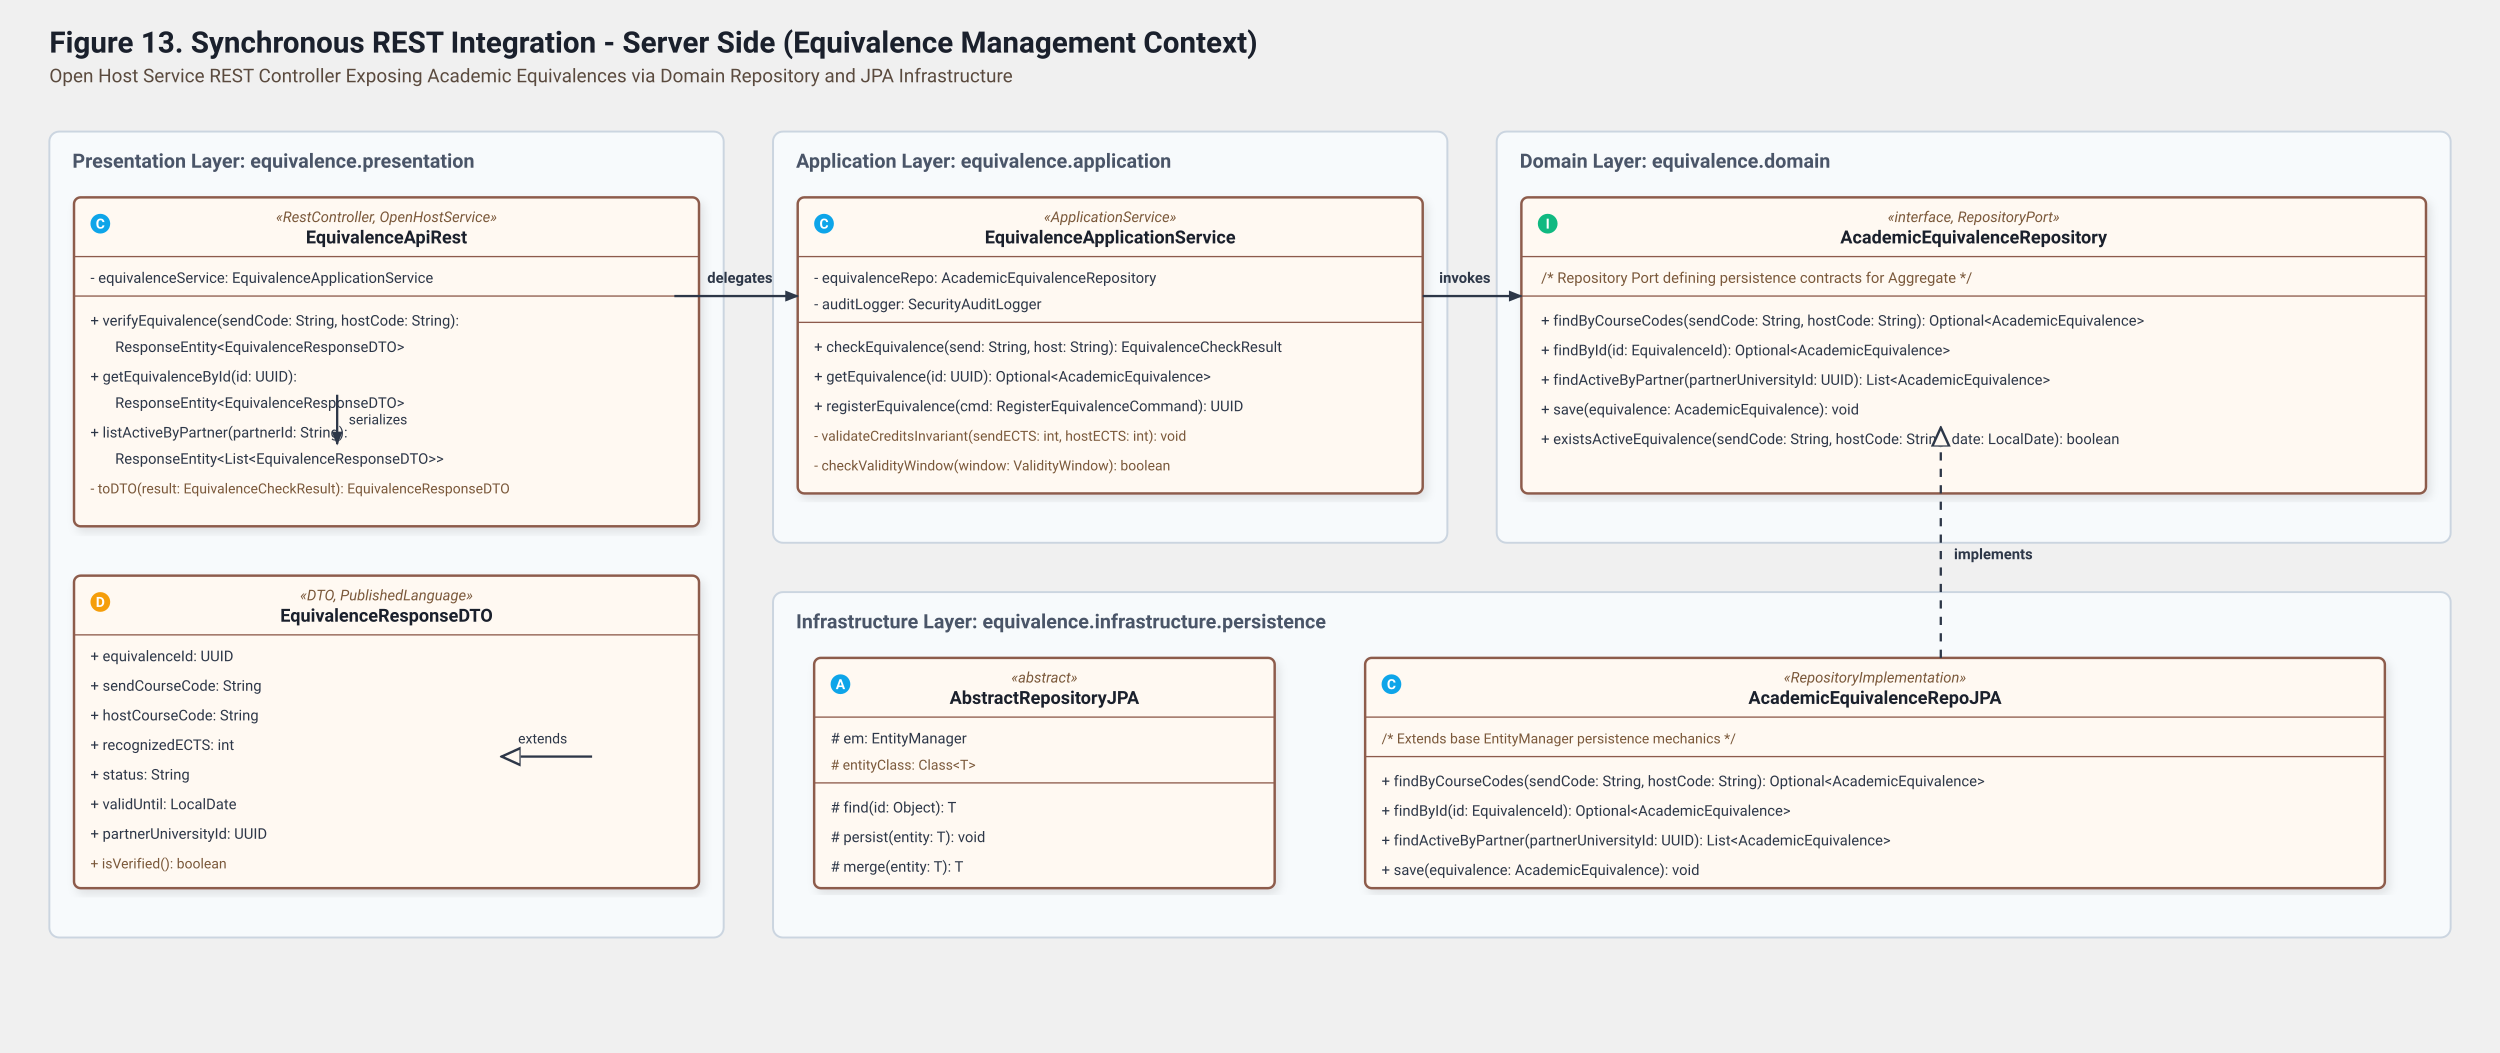
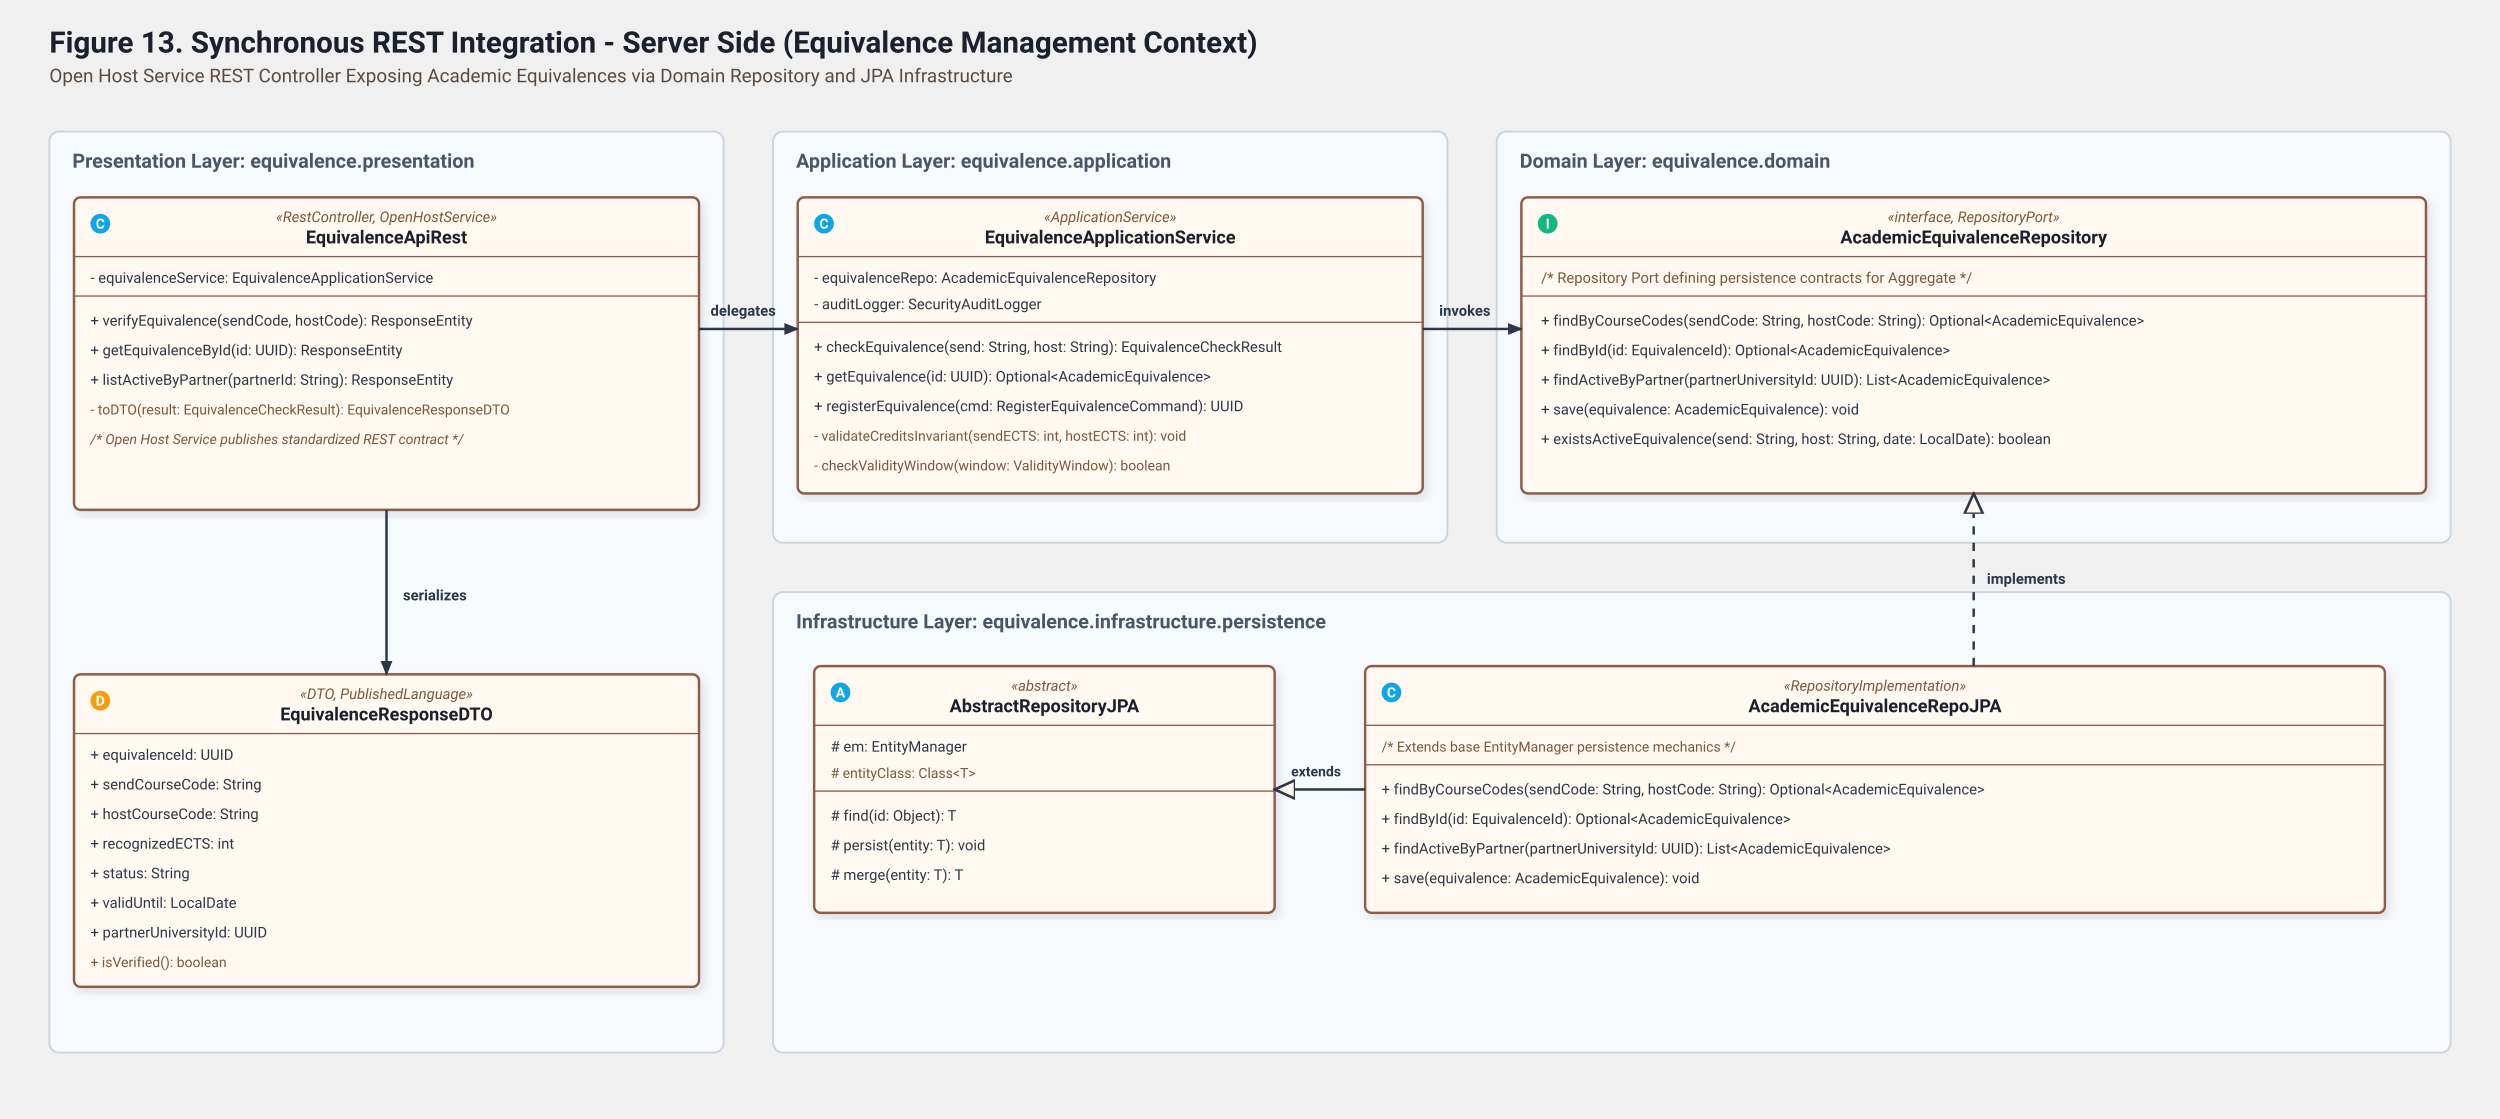
- <svg xmlns="http://www.w3.org/2000/svg" viewBox="0 0 1520 640" width="100%" height="100%" style="background-color: #FBF8F1; font-family: -apple-system, BlinkMacSystemFont, 'Segoe UI', Roboto, Helvetica, Arial, sans-serif;">
+ <svg xmlns="http://www.w3.org/2000/svg" viewBox="0 0 1520 680" width="100%" height="100%" style="background-color: #FBF8F1; font-family: -apple-system, BlinkMacSystemFont, 'Segoe UI', Roboto, Helvetica, Arial, sans-serif;">
  <defs>
    <marker id="arrow" viewBox="0 0 10 10" refX="9" refY="5" markerWidth="6" markerHeight="6" orient="auto-start-reverse">
      <path d="M 0 1 L 10 5 L 0 9 z" fill="#2D3748" />
    </marker>
    <marker id="gen-arrow" viewBox="0 0 12 12" refX="11" refY="6" markerWidth="9" markerHeight="9" orient="auto-start-reverse">
      <polygon points="0,1 11,6 0,11" fill="#FFF9F2" stroke="#2D3748" stroke-width="1.4" />
    </marker>
    <marker id="impl-arrow" viewBox="0 0 12 12" refX="11" refY="6" markerWidth="9" markerHeight="9" orient="auto-start-reverse">
      <polygon points="0,1 11,6 0,11" fill="#FFF9F2" stroke="#2D3748" stroke-width="1.4" />
    </marker>
    <filter id="shadow" x="-3%" y="-3%" width="106%" height="106%">
      <feDropShadow dx="2" dy="3" stdDeviation="3" flood-opacity="0.10" />
    </filter>
  </defs>
  <text x="30" y="32" font-size="18" font-weight="bold" fill="#1A202C">Figure 13. Synchronous REST Integration - Server Side (Equivalence Management Context)</text>
  <text x="30" y="50" font-size="11.5" fill="#5A4A3E">Open Host Service REST Controller Exposing Academic Equivalences via Domain Repository and JPA Infrastructure</text>
  <g transform="translate(30, 80)">
-     <rect x="0" y="0" width="410" height="490" rx="6" fill="#F7FAFC" stroke="#CBD5E0" stroke-width="1.2" />
+     <rect x="0" y="0" width="410" height="560" rx="6" fill="#F7FAFC" stroke="#CBD5E0" stroke-width="1.2" />
    <text x="14" y="22" font-size="12" font-weight="bold" fill="#4A5568">Presentation Layer: equivalence.presentation</text>
    <g transform="translate(15, 40)">
-       <rect x="0" y="0" width="380" height="200" rx="4" fill="#FFF9F2" stroke="#8D5B4C" stroke-width="1.5" filter="url(#shadow)" />
+       <rect x="0" y="0" width="380" height="190" rx="4" fill="#FFF9F2" stroke="#8D5B4C" stroke-width="1.5" filter="url(#shadow)" />
      <circle cx="16" cy="16" r="6" fill="#0EA5E9" />
      <text x="16" y="19" text-anchor="middle" font-size="8.5" font-weight="bold" fill="#FFFFFF">C</text>
      <text x="190" y="15" text-anchor="middle" font-size="9" font-style="italic" fill="#7A583A">«RestController, OpenHostService»</text>
      <text x="190" y="28" text-anchor="middle" font-size="11" font-weight="bold" fill="#1A202C">EquivalenceApiRest</text>
      <line x1="0" y1="36" x2="380" y2="36" stroke="#8D5B4C" stroke-width="0.8" />
      <text x="10" y="52" font-size="9" fill="#2D3748">- equivalenceService: EquivalenceApplicationService</text>
      <line x1="0" y1="60" x2="380" y2="60" stroke="#8D5B4C" stroke-width="0.8" />
-       <text x="10" y="78" font-size="9" fill="#2D3748">+ verifyEquivalence(sendCode: String, hostCode: String):</text>
-       <text x="25" y="94" font-size="9" fill="#2D3748">ResponseEntity&lt;EquivalenceResponseDTO&gt;</text>
-       <text x="10" y="112" font-size="9" fill="#2D3748">+ getEquivalenceById(id: UUID):</text>
-       <text x="25" y="128" font-size="9" fill="#2D3748">ResponseEntity&lt;EquivalenceResponseDTO&gt;</text>
-       <text x="10" y="146" font-size="9" fill="#2D3748">+ listActiveByPartner(partnerId: String):</text>
-       <text x="25" y="162" font-size="9" fill="#2D3748">ResponseEntity&lt;List&lt;EquivalenceResponseDTO&gt;&gt;</text>
-       <text x="10" y="180" font-size="8.5" fill="#7A583A">- toDTO(result: EquivalenceCheckResult): EquivalenceResponseDTO</text>
+       <text x="10" y="78" font-size="9" fill="#2D3748">+ verifyEquivalence(sendCode, hostCode): ResponseEntity</text>
+       <text x="10" y="96" font-size="9" fill="#2D3748">+ getEquivalenceById(id: UUID): ResponseEntity</text>
+       <text x="10" y="114" font-size="9" fill="#2D3748">+ listActiveByPartner(partnerId: String): ResponseEntity</text>
+       <text x="10" y="132" font-size="8.5" fill="#7A583A">- toDTO(result: EquivalenceCheckResult): EquivalenceResponseDTO</text>
+       <text x="10" y="150" font-size="8.5" font-style="italic" fill="#7A583A">/* Open Host Service publishes standardized REST contract */</text>
    </g>
-     <g transform="translate(15, 270)">
+     <g transform="translate(15, 330)">
      <rect x="0" y="0" width="380" height="190" rx="4" fill="#FFF9F2" stroke="#8D5B4C" stroke-width="1.5" filter="url(#shadow)" />
      <circle cx="16" cy="16" r="6" fill="#F59E0B" />
      <text x="16" y="19" text-anchor="middle" font-size="8.5" font-weight="bold" fill="#FFFFFF">D</text>
      <text x="190" y="15" text-anchor="middle" font-size="9" font-style="italic" fill="#7A583A">«DTO, PublishedLanguage»</text>
      <text x="190" y="28" text-anchor="middle" font-size="11" font-weight="bold" fill="#1A202C">EquivalenceResponseDTO</text>
      <line x1="0" y1="36" x2="380" y2="36" stroke="#8D5B4C" stroke-width="0.8" />
      <text x="10" y="52" font-size="9" fill="#2D3748">+ equivalenceId: UUID</text>
      <text x="10" y="70" font-size="9" fill="#2D3748">+ sendCourseCode: String</text>
      <text x="10" y="88" font-size="9" fill="#2D3748">+ hostCourseCode: String</text>
      <text x="10" y="106" font-size="9" fill="#2D3748">+ recognizedECTS: int</text>
      <text x="10" y="124" font-size="9" fill="#2D3748">+ status: String</text>
      <text x="10" y="142" font-size="9" fill="#2D3748">+ validUntil: LocalDate</text>
      <text x="10" y="160" font-size="9" fill="#2D3748">+ partnerUniversityId: UUID</text>
      <text x="10" y="178" font-size="8.5" fill="#7A583A">+ isVerified(): boolean</text>
    </g>
  </g>
  <g transform="translate(470, 80)">
    <rect x="0" y="0" width="410" height="250" rx="6" fill="#F7FAFC" stroke="#CBD5E0" stroke-width="1.2" />
    <text x="14" y="22" font-size="12" font-weight="bold" fill="#4A5568">Application Layer: equivalence.application</text>
    <g transform="translate(15, 40)">
      <rect x="0" y="0" width="380" height="180" rx="4" fill="#FFF9F2" stroke="#8D5B4C" stroke-width="1.5" filter="url(#shadow)" />
      <circle cx="16" cy="16" r="6" fill="#0EA5E9" />
      <text x="16" y="19" text-anchor="middle" font-size="8.5" font-weight="bold" fill="#FFFFFF">C</text>
      <text x="190" y="15" text-anchor="middle" font-size="9" font-style="italic" fill="#7A583A">«ApplicationService»</text>
      <text x="190" y="28" text-anchor="middle" font-size="11" font-weight="bold" fill="#1A202C">EquivalenceApplicationService</text>
      <line x1="0" y1="36" x2="380" y2="36" stroke="#8D5B4C" stroke-width="0.8" />
      <text x="10" y="52" font-size="9" fill="#2D3748">- equivalenceRepo: AcademicEquivalenceRepository</text>
      <text x="10" y="68" font-size="9" fill="#2D3748">- auditLogger: SecurityAuditLogger</text>
      <line x1="0" y1="76" x2="380" y2="76" stroke="#8D5B4C" stroke-width="0.8" />
      <text x="10" y="94" font-size="9" fill="#2D3748">+ checkEquivalence(send: String, host: String): EquivalenceCheckResult</text>
      <text x="10" y="112" font-size="9" fill="#2D3748">+ getEquivalence(id: UUID): Optional&lt;AcademicEquivalence&gt;</text>
      <text x="10" y="130" font-size="9" fill="#2D3748">+ registerEquivalence(cmd: RegisterEquivalenceCommand): UUID</text>
      <text x="10" y="148" font-size="8.5" fill="#7A583A">- validateCreditsInvariant(sendECTS: int, hostECTS: int): void</text>
      <text x="10" y="166" font-size="8.5" fill="#7A583A">- checkValidityWindow(window: ValidityWindow): boolean</text>
    </g>
  </g>
  <g transform="translate(910, 80)">
    <rect x="0" y="0" width="580" height="250" rx="6" fill="#F7FAFC" stroke="#CBD5E0" stroke-width="1.2" />
    <text x="14" y="22" font-size="12" font-weight="bold" fill="#4A5568">Domain Layer: equivalence.domain</text>
    <g transform="translate(15, 40)">
      <rect x="0" y="0" width="550" height="180" rx="4" fill="#FFF9F2" stroke="#8D5B4C" stroke-width="1.5" filter="url(#shadow)" />
      <circle cx="16" cy="16" r="6" fill="#10B981" />
      <text x="16" y="19" text-anchor="middle" font-size="8.5" font-weight="bold" fill="#FFFFFF">I</text>
      <text x="275" y="15" text-anchor="middle" font-size="9" font-style="italic" fill="#7A583A">«interface, RepositoryPort»</text>
      <text x="275" y="28" text-anchor="middle" font-size="11" font-weight="bold" fill="#1A202C">AcademicEquivalenceRepository</text>
      <line x1="0" y1="36" x2="550" y2="36" stroke="#8D5B4C" stroke-width="0.8" />
      <text x="12" y="52" font-size="9" fill="#7A583A">/* Repository Port defining persistence contracts for Aggregate */</text>
      <line x1="0" y1="60" x2="550" y2="60" stroke="#8D5B4C" stroke-width="0.8" />
      <text x="12" y="78" font-size="9" fill="#2D3748">+ findByCourseCodes(sendCode: String, hostCode: String): Optional&lt;AcademicEquivalence&gt;</text>
      <text x="12" y="96" font-size="9" fill="#2D3748">+ findById(id: EquivalenceId): Optional&lt;AcademicEquivalence&gt;</text>
      <text x="12" y="114" font-size="9" fill="#2D3748">+ findActiveByPartner(partnerUniversityId: UUID): List&lt;AcademicEquivalence&gt;</text>
      <text x="12" y="132" font-size="9" fill="#2D3748">+ save(equivalence: AcademicEquivalence): void</text>
-       <text x="12" y="150" font-size="9" fill="#2D3748">+ existsActiveEquivalence(sendCode: String, hostCode: String, date: LocalDate): boolean</text>
+       <text x="12" y="150" font-size="9" fill="#2D3748">+ existsActiveEquivalence(send: String, host: String, date: LocalDate): boolean</text>
    </g>
  </g>
  <g transform="translate(470, 360)">
-     <rect x="0" y="0" width="1020" height="210" rx="6" fill="#F7FAFC" stroke="#CBD5E0" stroke-width="1.2" />
+     <rect x="0" y="0" width="1020" height="280" rx="6" fill="#F7FAFC" stroke="#CBD5E0" stroke-width="1.2" />
    <text x="14" y="22" font-size="12" font-weight="bold" fill="#4A5568">Infrastructure Layer: equivalence.infrastructure.persistence</text>
-     <g transform="translate(25, 40)">
-       <rect x="0" y="0" width="280" height="140" rx="4" fill="#FFF9F2" stroke="#8D5B4C" stroke-width="1.5" filter="url(#shadow)" />
+     <g transform="translate(25, 45)">
+       <rect x="0" y="0" width="280" height="150" rx="4" fill="#FFF9F2" stroke="#8D5B4C" stroke-width="1.5" filter="url(#shadow)" />
      <circle cx="16" cy="16" r="6" fill="#0EA5E9" />
      <text x="16" y="19" text-anchor="middle" font-size="8.5" font-weight="bold" fill="#FFFFFF">A</text>
      <text x="140" y="15" text-anchor="middle" font-size="9" font-style="italic" fill="#7A583A">«abstract»</text>
      <text x="140" y="28" text-anchor="middle" font-size="11" font-weight="bold" fill="#1A202C">AbstractRepositoryJPA</text>
      <line x1="0" y1="36" x2="280" y2="36" stroke="#8D5B4C" stroke-width="0.8" />
      <text x="10" y="52" font-size="9" fill="#2D3748"># em: EntityManager</text>
      <text x="10" y="68" font-size="8.5" fill="#7A583A"># entityClass: Class&lt;T&gt;</text>
      <line x1="0" y1="76" x2="280" y2="76" stroke="#8D5B4C" stroke-width="0.8" />
      <text x="10" y="94" font-size="9" fill="#2D3748"># find(id: Object): T</text>
      <text x="10" y="112" font-size="9" fill="#2D3748"># persist(entity: T): void</text>
      <text x="10" y="130" font-size="9" fill="#2D3748"># merge(entity: T): T</text>
    </g>
-     <g transform="translate(360, 40)">
-       <rect x="0" y="0" width="620" height="140" rx="4" fill="#FFF9F2" stroke="#8D5B4C" stroke-width="1.5" filter="url(#shadow)" />
+     <g transform="translate(360, 45)">
+       <rect x="0" y="0" width="620" height="150" rx="4" fill="#FFF9F2" stroke="#8D5B4C" stroke-width="1.5" filter="url(#shadow)" />
      <circle cx="16" cy="16" r="6" fill="#0EA5E9" />
      <text x="16" y="19" text-anchor="middle" font-size="8.5" font-weight="bold" fill="#FFFFFF">C</text>
      <text x="310" y="15" text-anchor="middle" font-size="9" font-style="italic" fill="#7A583A">«RepositoryImplementation»</text>
      <text x="310" y="28" text-anchor="middle" font-size="11" font-weight="bold" fill="#1A202C">AcademicEquivalenceRepoJPA</text>
      <line x1="0" y1="36" x2="620" y2="36" stroke="#8D5B4C" stroke-width="0.8" />
      <text x="10" y="52" font-size="8.5" fill="#7A583A">/* Extends base EntityManager persistence mechanics */</text>
      <line x1="0" y1="60" x2="620" y2="60" stroke="#8D5B4C" stroke-width="0.8" />
      <text x="10" y="78" font-size="9" fill="#2D3748">+ findByCourseCodes(sendCode: String, hostCode: String): Optional&lt;AcademicEquivalence&gt;</text>
      <text x="10" y="96" font-size="9" fill="#2D3748">+ findById(id: EquivalenceId): Optional&lt;AcademicEquivalence&gt;</text>
      <text x="10" y="114" font-size="9" fill="#2D3748">+ findActiveByPartner(partnerUniversityId: UUID): List&lt;AcademicEquivalence&gt;</text>
      <text x="10" y="132" font-size="9" fill="#2D3748">+ save(equivalence: AcademicEquivalence): void</text>
    </g>
  </g>
-   <line x1="410" y1="180" x2="485" y2="180" stroke="#2D3748" stroke-width="1.4" marker-end="url(#arrow)" />
-   <text x="430" y="172" font-size="9" fill="#2D3748" font-weight="bold">delegates</text>
-   <line x1="865" y1="180" x2="925" y2="180" stroke="#2D3748" stroke-width="1.4" marker-end="url(#arrow)" />
-   <text x="875" y="172" font-size="9" fill="#2D3748" font-weight="bold">invokes</text>
-   <line x1="360" y1="460" x2="305" y2="460" stroke="#2D3748" stroke-width="1.4" marker-end="url(#gen-arrow)" />
-   <text x="315" y="452" font-size="8.5" fill="#2D3748">extends</text>
-   <line x1="1180" y1="400" x2="1180" y2="260" stroke="#2D3748" stroke-width="1.4" stroke-dasharray="5,5" marker-end="url(#impl-arrow)" />
-   <text x="1188" y="340" font-size="9" fill="#2D3748" font-weight="bold">implements</text>
-   <line x1="205" y1="240" x2="205" y2="270" stroke="#2D3748" stroke-width="1.4" marker-end="url(#arrow)" />
-   <text x="212" y="258" font-size="8.5" fill="#2D3748">serializes</text>
+   <line x1="235" y1="310" x2="235" y2="410" stroke="#2D3748" stroke-width="1.5" marker-end="url(#arrow)" />
+   <text x="245" y="365" font-size="9" font-weight="bold" fill="#2D3748">serializes</text>
+   <line x1="425" y1="200" x2="485" y2="200" stroke="#2D3748" stroke-width="1.5" marker-end="url(#arrow)" />
+   <text x="432" y="192" font-size="9" font-weight="bold" fill="#2D3748">delegates</text>
+   <line x1="865" y1="200" x2="925" y2="200" stroke="#2D3748" stroke-width="1.5" marker-end="url(#arrow)" />
+   <text x="875" y="192" font-size="9" font-weight="bold" fill="#2D3748">invokes</text>
+   <line x1="830" y1="480" x2="775" y2="480" stroke="#2D3748" stroke-width="1.5" marker-end="url(#gen-arrow)" />
+   <text x="785" y="472" font-size="8.5" font-weight="bold" fill="#2D3748">extends</text>
+   <line x1="1200" y1="405" x2="1200" y2="300" stroke="#2D3748" stroke-width="1.5" stroke-dasharray="5,5" marker-end="url(#impl-arrow)" />
+   <text x="1208" y="355" font-size="9" font-weight="bold" fill="#2D3748">implements</text>
</svg>
